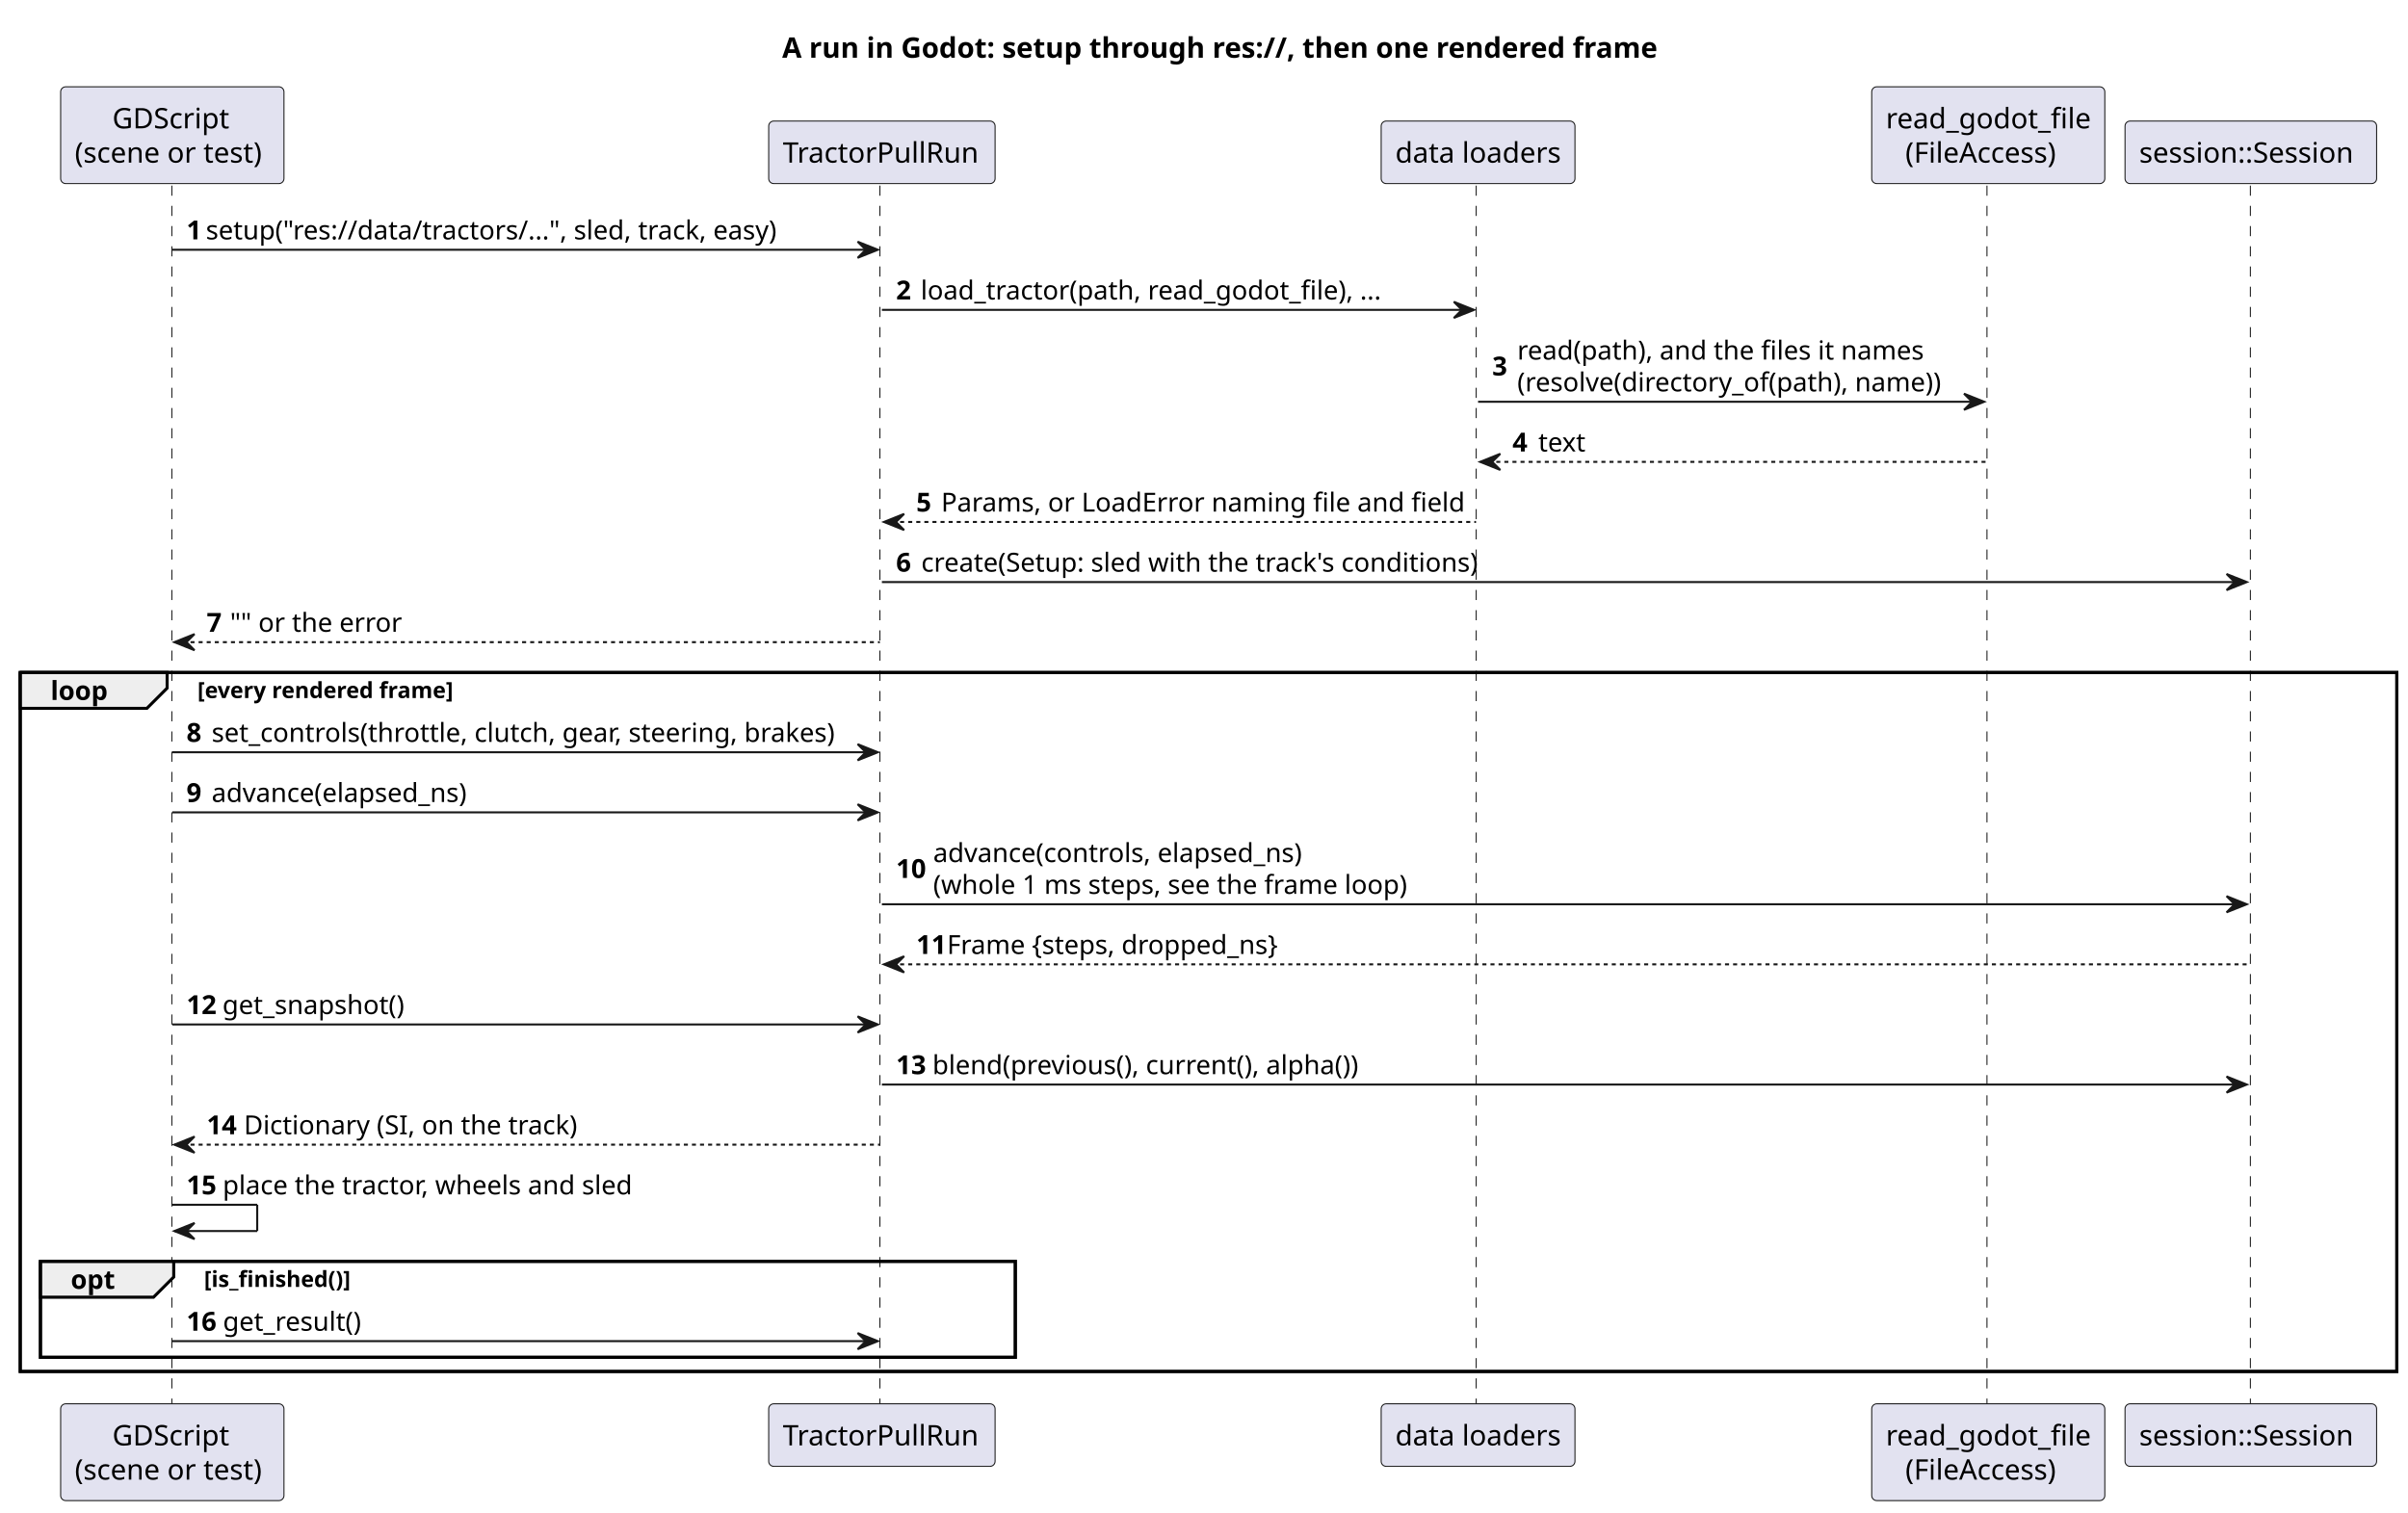
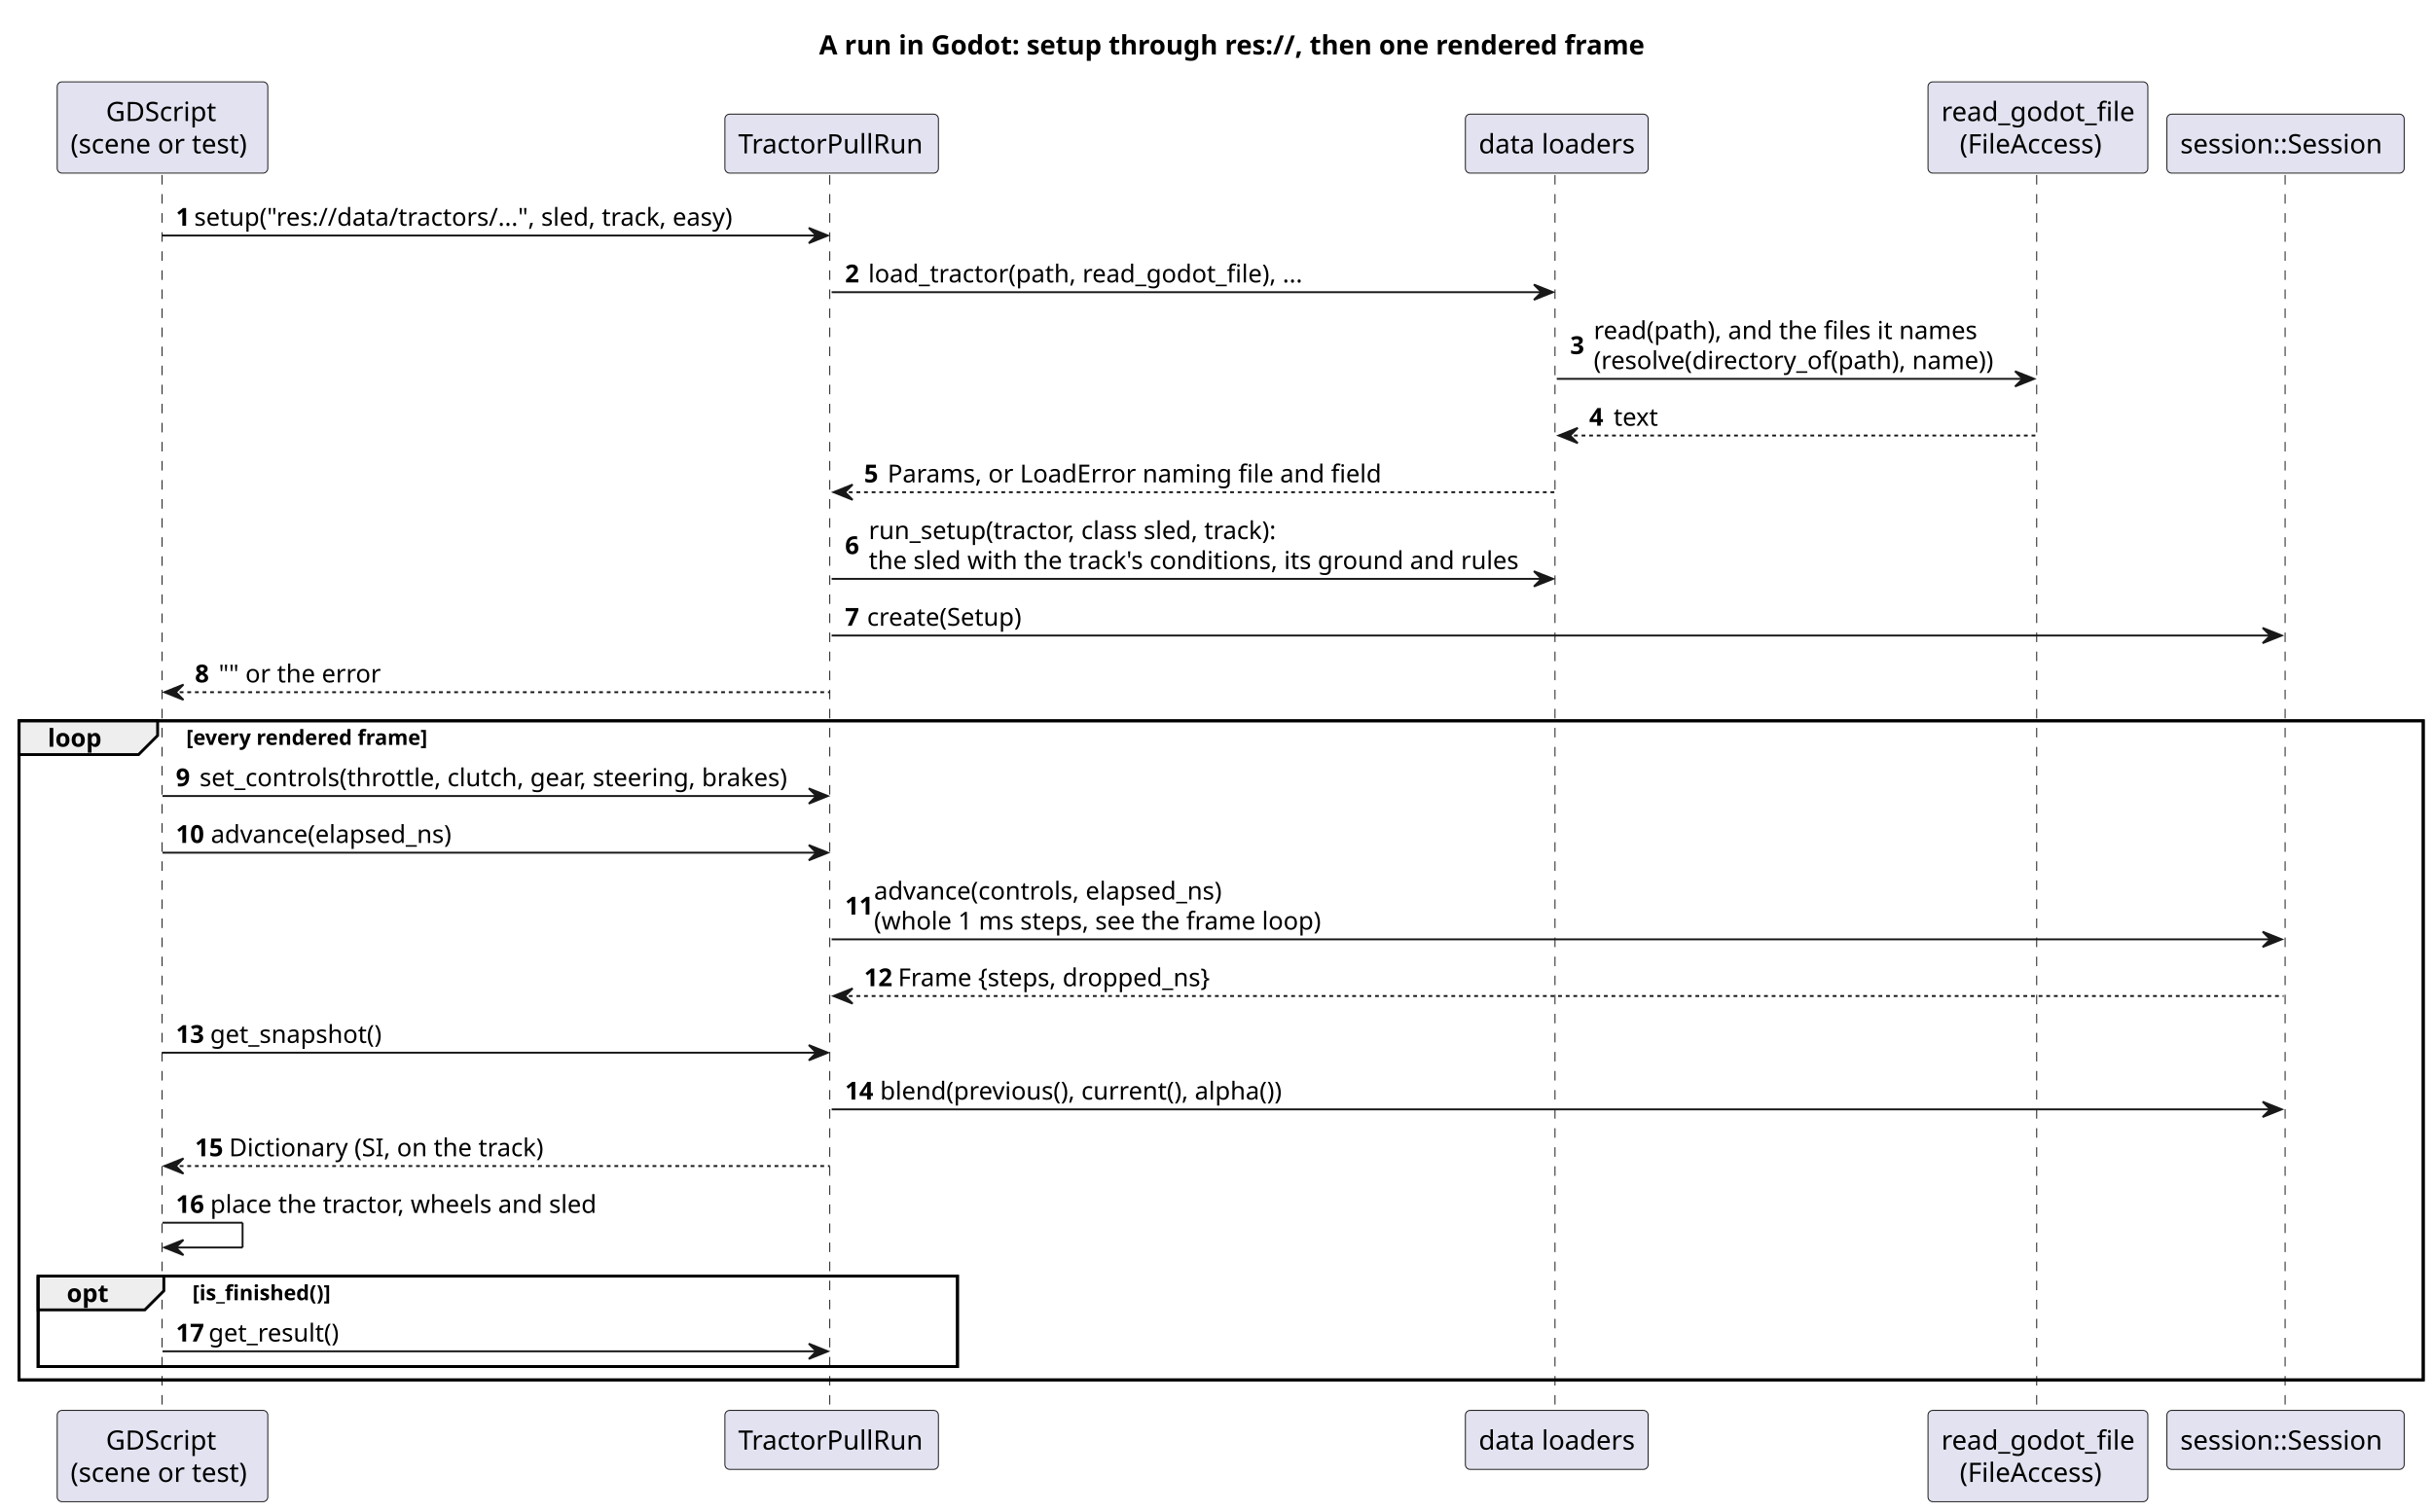
- <svg xmlns="http://www.w3.org/2000/svg" contentStyleType="text/css" height="748px" preserveAspectRatio="none" style="width:1191px;height:748px;background:#FFFFFF;" version="1.1" viewBox="0 0 1191 748" width="1191px" zoomAndPan="magnify">
+ <svg xmlns="http://www.w3.org/2000/svg" contentStyleType="text/css" height="793px" preserveAspectRatio="none" style="width:1276px;height:793px;background:#FFFFFF;" version="1.1" viewBox="0 0 1276 793" width="1276px" zoomAndPan="magnify">
  <defs />
  <g>
-     <text fill="#000000" font-family="sans-serif" font-size="14" font-weight="bold" lengthAdjust="spacing" textLength="420.759" x="386.86" y="28.562">A run in Godot: setup through res://, then one rendered frame</text>
-     <rect fill="none" height="345.754" style="stroke:#000000;stroke-width:1.5;" width="1175.478" x="10" y="332.654" />
-     <rect fill="none" height="47.459" style="stroke:#000000;stroke-width:1.5;" width="482.173" x="20" y="623.949" />
-     <line style="stroke:#181818;stroke-width:0.5;stroke-dasharray:5.0,5.0;" x1="85" x2="85" y1="91.818" y2="695.408" />
-     <line style="stroke:#181818;stroke-width:0.5;stroke-dasharray:5.0,5.0;" x1="435.2" x2="435.2" y1="91.818" y2="695.408" />
-     <line style="stroke:#181818;stroke-width:0.5;stroke-dasharray:5.0,5.0;" x1="730.128" x2="730.128" y1="91.818" y2="695.408" />
-     <line style="stroke:#181818;stroke-width:0.5;stroke-dasharray:5.0,5.0;" x1="982.756" x2="982.756" y1="91.818" y2="695.408" />
-     <line style="stroke:#181818;stroke-width:0.5;stroke-dasharray:5.0,5.0;" x1="1113.044" x2="1113.044" y1="91.818" y2="695.408" />
+     <text fill="#000000" font-family="sans-serif" font-size="14" font-weight="bold" lengthAdjust="spacing" textLength="420.759" x="429.56" y="28.562">A run in Godot: setup through res://, then one rendered frame</text>
+     <rect fill="none" height="345.754" style="stroke:#000000;stroke-width:1.5;" width="1260.88" x="10" y="378.113" />
+     <rect fill="none" height="47.459" style="stroke:#000000;stroke-width:1.5;" width="482.154" x="20" y="669.408" />
+     <line style="stroke:#181818;stroke-width:0.5;stroke-dasharray:5.0,5.0;" x1="85" x2="85" y1="91.818" y2="740.867" />
+     <line style="stroke:#181818;stroke-width:0.5;stroke-dasharray:5.0,5.0;" x1="435.181" x2="435.181" y1="91.818" y2="740.867" />
+     <line style="stroke:#181818;stroke-width:0.5;stroke-dasharray:5.0,5.0;" x1="815.529" x2="815.529" y1="91.818" y2="740.867" />
+     <line style="stroke:#181818;stroke-width:0.5;stroke-dasharray:5.0,5.0;" x1="1068.157" x2="1068.157" y1="91.818" y2="740.867" />
+     <line style="stroke:#181818;stroke-width:0.5;stroke-dasharray:5.0,5.0;" x1="1198.445" x2="1198.445" y1="91.818" y2="740.867" />
    <rect fill="#E2E2F0" height="47.879" rx="2.5" ry="2.5" style="stroke:#181818;stroke-width:0.5;" width="110.448" x="30" y="42.94" />
    <text fill="#000000" font-family="sans-serif" font-size="14" lengthAdjust="spacing" textLength="59.343" x="55.553" y="63.502">GDScript</text>
    <text fill="#000000" font-family="sans-serif" font-size="14" lengthAdjust="spacing" textLength="96.448" x="37" y="80.441">(scene or test)</text>
-     <rect fill="#E2E2F0" height="47.879" rx="2.5" ry="2.5" style="stroke:#181818;stroke-width:0.5;" width="110.448" x="30" y="694.408" />
-     <text fill="#000000" font-family="sans-serif" font-size="14" lengthAdjust="spacing" textLength="59.343" x="55.553" y="714.971">GDScript</text>
-     <text fill="#000000" font-family="sans-serif" font-size="14" lengthAdjust="spacing" textLength="96.448" x="37" y="731.91">(scene or test)</text>
-     <rect fill="#E2E2F0" height="30.939" rx="2.5" ry="2.5" style="stroke:#181818;stroke-width:0.5;" width="111.973" x="380.2" y="59.879" />
-     <text fill="#000000" font-family="sans-serif" font-size="14" lengthAdjust="spacing" textLength="97.973" x="387.2" y="80.441">TractorPullRun</text>
-     <rect fill="#E2E2F0" height="30.939" rx="2.5" ry="2.5" style="stroke:#181818;stroke-width:0.5;" width="111.973" x="380.2" y="694.408" />
-     <text fill="#000000" font-family="sans-serif" font-size="14" lengthAdjust="spacing" textLength="97.973" x="387.2" y="714.971">TractorPullRun</text>
-     <rect fill="#E2E2F0" height="30.939" rx="2.5" ry="2.5" style="stroke:#181818;stroke-width:0.5;" width="95.853" x="683.128" y="59.879" />
-     <text fill="#000000" font-family="sans-serif" font-size="14" lengthAdjust="spacing" textLength="81.853" x="690.128" y="80.441">data loaders</text>
-     <rect fill="#E2E2F0" height="30.939" rx="2.5" ry="2.5" style="stroke:#181818;stroke-width:0.5;" width="95.853" x="683.128" y="694.408" />
-     <text fill="#000000" font-family="sans-serif" font-size="14" lengthAdjust="spacing" textLength="81.853" x="690.128" y="714.971">data loaders</text>
-     <rect fill="#E2E2F0" height="47.879" rx="2.5" ry="2.5" style="stroke:#181818;stroke-width:0.5;" width="115.288" x="925.756" y="42.94" />
-     <text fill="#000000" font-family="sans-serif" font-size="14" lengthAdjust="spacing" textLength="101.288" x="932.756" y="63.502">read_godot_file</text>
-     <text fill="#000000" font-family="sans-serif" font-size="14" lengthAdjust="spacing" textLength="82.018" x="942.391" y="80.441">(FileAccess)</text>
-     <rect fill="#E2E2F0" height="47.879" rx="2.5" ry="2.5" style="stroke:#181818;stroke-width:0.5;" width="115.288" x="925.756" y="694.408" />
-     <text fill="#000000" font-family="sans-serif" font-size="14" lengthAdjust="spacing" textLength="101.288" x="932.756" y="714.971">read_godot_file</text>
-     <text fill="#000000" font-family="sans-serif" font-size="14" lengthAdjust="spacing" textLength="82.018" x="942.391" y="731.91">(FileAccess)</text>
-     <rect fill="#E2E2F0" height="30.939" rx="2.5" ry="2.5" style="stroke:#181818;stroke-width:0.5;" width="124.435" x="1051.044" y="59.879" />
-     <text fill="#000000" font-family="sans-serif" font-size="14" lengthAdjust="spacing" textLength="110.435" x="1058.044" y="80.441">session::Session</text>
-     <rect fill="#E2E2F0" height="30.939" rx="2.5" ry="2.5" style="stroke:#181818;stroke-width:0.5;" width="124.435" x="1051.044" y="694.408" />
-     <text fill="#000000" font-family="sans-serif" font-size="14" lengthAdjust="spacing" textLength="110.435" x="1058.044" y="714.971">session::Session</text>
-     <polygon fill="#181818" points="424.187,119.548,434.187,123.548,424.187,127.548,428.187,123.548" style="stroke:#181818;stroke-width:1.0;" />
-     <line style="stroke:#181818;stroke-width:1.0;" x1="85.224" x2="430.187" y1="123.548" y2="123.548" />
+     <rect fill="#E2E2F0" height="47.879" rx="2.5" ry="2.5" style="stroke:#181818;stroke-width:0.5;" width="110.448" x="30" y="739.867" />
+     <text fill="#000000" font-family="sans-serif" font-size="14" lengthAdjust="spacing" textLength="59.343" x="55.553" y="760.43">GDScript</text>
+     <text fill="#000000" font-family="sans-serif" font-size="14" lengthAdjust="spacing" textLength="96.448" x="37" y="777.369">(scene or test)</text>
+     <rect fill="#E2E2F0" height="30.939" rx="2.5" ry="2.5" style="stroke:#181818;stroke-width:0.5;" width="111.973" x="380.181" y="59.879" />
+     <text fill="#000000" font-family="sans-serif" font-size="14" lengthAdjust="spacing" textLength="97.973" x="387.181" y="80.441">TractorPullRun</text>
+     <rect fill="#E2E2F0" height="30.939" rx="2.5" ry="2.5" style="stroke:#181818;stroke-width:0.5;" width="111.973" x="380.181" y="739.867" />
+     <text fill="#000000" font-family="sans-serif" font-size="14" lengthAdjust="spacing" textLength="97.973" x="387.181" y="760.43">TractorPullRun</text>
+     <rect fill="#E2E2F0" height="30.939" rx="2.5" ry="2.5" style="stroke:#181818;stroke-width:0.5;" width="95.853" x="768.529" y="59.879" />
+     <text fill="#000000" font-family="sans-serif" font-size="14" lengthAdjust="spacing" textLength="81.853" x="775.529" y="80.441">data loaders</text>
+     <rect fill="#E2E2F0" height="30.939" rx="2.5" ry="2.5" style="stroke:#181818;stroke-width:0.5;" width="95.853" x="768.529" y="739.867" />
+     <text fill="#000000" font-family="sans-serif" font-size="14" lengthAdjust="spacing" textLength="81.853" x="775.529" y="760.43">data loaders</text>
+     <rect fill="#E2E2F0" height="47.879" rx="2.5" ry="2.5" style="stroke:#181818;stroke-width:0.5;" width="115.288" x="1011.157" y="42.94" />
+     <text fill="#000000" font-family="sans-serif" font-size="14" lengthAdjust="spacing" textLength="101.288" x="1018.157" y="63.502">read_godot_file</text>
+     <text fill="#000000" font-family="sans-serif" font-size="14" lengthAdjust="spacing" textLength="82.018" x="1027.793" y="80.441">(FileAccess)</text>
+     <rect fill="#E2E2F0" height="47.879" rx="2.5" ry="2.5" style="stroke:#181818;stroke-width:0.5;" width="115.288" x="1011.157" y="739.867" />
+     <text fill="#000000" font-family="sans-serif" font-size="14" lengthAdjust="spacing" textLength="101.288" x="1018.157" y="760.43">read_godot_file</text>
+     <text fill="#000000" font-family="sans-serif" font-size="14" lengthAdjust="spacing" textLength="82.018" x="1027.793" y="777.369">(FileAccess)</text>
+     <rect fill="#E2E2F0" height="30.939" rx="2.5" ry="2.5" style="stroke:#181818;stroke-width:0.5;" width="124.435" x="1136.445" y="59.879" />
+     <text fill="#000000" font-family="sans-serif" font-size="14" lengthAdjust="spacing" textLength="110.435" x="1143.445" y="80.441">session::Session</text>
+     <rect fill="#E2E2F0" height="30.939" rx="2.5" ry="2.5" style="stroke:#181818;stroke-width:0.5;" width="124.435" x="1136.445" y="739.867" />
+     <text fill="#000000" font-family="sans-serif" font-size="14" lengthAdjust="spacing" textLength="110.435" x="1143.445" y="760.43">session::Session</text>
+     <polygon fill="#181818" points="424.168,119.548,434.168,123.548,424.168,127.548,428.168,123.548" style="stroke:#181818;stroke-width:1.0;" />
+     <line style="stroke:#181818;stroke-width:1.0;" x1="85.224" x2="430.168" y1="123.548" y2="123.548" />
    <text fill="#000000" font-family="sans-serif" font-size="13" font-weight="bold" lengthAdjust="spacing" textLength="5.605" x="92.224" y="118.412">1</text>
    <text fill="#000000" font-family="sans-serif" font-size="13" lengthAdjust="spacing" textLength="291.288" x="101.829" y="118.412">setup("res://data/tractors/...", sled, track, easy)</text>
-     <polygon fill="#181818" points="719.055,149.277,729.055,153.277,719.055,157.277,723.055,153.277" style="stroke:#181818;stroke-width:1.0;" />
-     <line style="stroke:#181818;stroke-width:1.0;" x1="436.187" x2="725.055" y1="153.277" y2="153.277" />
-     <text fill="#000000" font-family="sans-serif" font-size="13" font-weight="bold" lengthAdjust="spacing" textLength="8.188" x="443.187" y="148.142">2</text>
-     <text fill="#000000" font-family="sans-serif" font-size="13" lengthAdjust="spacing" textLength="229.722" x="455.375" y="148.142">load_tractor(path, read_godot_file), ...</text>
-     <polygon fill="#181818" points="971.4,194.736,981.4,198.736,971.4,202.736,975.4,198.736" style="stroke:#181818;stroke-width:1.0;" />
-     <line style="stroke:#181818;stroke-width:1.0;" x1="731.055" x2="977.4" y1="198.736" y2="198.736" />
-     <text fill="#000000" font-family="sans-serif" font-size="13" font-weight="bold" lengthAdjust="spacing" textLength="8.392" x="738.055" y="185.736">3</text>
-     <text fill="#000000" font-family="sans-serif" font-size="13" lengthAdjust="spacing" textLength="202.662" x="750.446" y="177.871">read(path), and the files it names</text>
-     <text fill="#000000" font-family="sans-serif" font-size="13" lengthAdjust="spacing" textLength="215.954" x="750.446" y="193.601">(resolve(directory_of(path), name))</text>
-     <polygon fill="#181818" points="742.055,224.466,732.055,228.466,742.055,232.466,738.055,228.466" style="stroke:#181818;stroke-width:1.0;" />
-     <line style="stroke:#181818;stroke-width:1.0;stroke-dasharray:2.0,2.0;" x1="736.055" x2="982.4" y1="228.466" y2="228.466" />
-     <text fill="#000000" font-family="sans-serif" font-size="13" font-weight="bold" lengthAdjust="spacing" textLength="8.791" x="748.055" y="223.33">4</text>
-     <text fill="#000000" font-family="sans-serif" font-size="13" lengthAdjust="spacing" textLength="23.182" x="760.846" y="223.33">text</text>
-     <polygon fill="#181818" points="447.187,254.195,437.187,258.195,447.187,262.195,443.187,258.195" style="stroke:#181818;stroke-width:1.0;" />
-     <line style="stroke:#181818;stroke-width:1.0;stroke-dasharray:2.0,2.0;" x1="441.187" x2="730.055" y1="258.195" y2="258.195" />
-     <text fill="#000000" font-family="sans-serif" font-size="13" font-weight="bold" lengthAdjust="spacing" textLength="8.309" x="453.187" y="253.06">5</text>
-     <text fill="#000000" font-family="sans-serif" font-size="13" lengthAdjust="spacing" textLength="258.559" x="465.496" y="253.06">Params, or LoadError naming file and field</text>
-     <polygon fill="#181818" points="1101.261,283.925,1111.261,287.925,1101.261,291.925,1105.261,287.925" style="stroke:#181818;stroke-width:1.0;" />
-     <line style="stroke:#181818;stroke-width:1.0;" x1="436.187" x2="1107.261" y1="287.925" y2="287.925" />
-     <text fill="#000000" font-family="sans-serif" font-size="13" font-weight="bold" lengthAdjust="spacing" textLength="8.442" x="443.187" y="282.789">6</text>
-     <text fill="#000000" font-family="sans-serif" font-size="13" lengthAdjust="spacing" textLength="282.674" x="455.629" y="282.789">create(Setup: sled with the track's conditions)</text>
-     <polygon fill="#181818" points="96.224,313.654,86.224,317.654,96.224,321.654,92.224,317.654" style="stroke:#181818;stroke-width:1.0;" />
-     <line style="stroke:#181818;stroke-width:1.0;stroke-dasharray:2.0,2.0;" x1="90.224" x2="435.187" y1="317.654" y2="317.654" />
-     <text fill="#000000" font-family="sans-serif" font-size="13" font-weight="bold" lengthAdjust="spacing" textLength="7.56" x="102.224" y="312.519">7</text>
-     <text fill="#000000" font-family="sans-serif" font-size="13" lengthAdjust="spacing" textLength="85.344" x="113.784" y="312.519">"" or the error</text>
-     <path d="M10,332.654 L82.663,332.654 L82.663,340.384 L72.663,350.384 L10,350.384 L10,332.654 " fill="#EEEEEE" style="stroke:#000000;stroke-width:1.5;" />
-     <rect fill="none" height="345.754" style="stroke:#000000;stroke-width:1.5;" width="1175.478" x="10" y="332.654" />
-     <text fill="#000000" font-family="sans-serif" font-size="13" font-weight="bold" lengthAdjust="spacing" textLength="27.663" x="25" y="346.248">loop</text>
-     <text fill="#000000" font-family="sans-serif" font-size="11" font-weight="bold" lengthAdjust="spacing" textLength="125.474" x="97.663" y="345.31">[every rendered frame]</text>
-     <polygon fill="#181818" points="424.187,368.113,434.187,372.113,424.187,376.113,428.187,372.113" style="stroke:#181818;stroke-width:1.0;" />
-     <line style="stroke:#181818;stroke-width:1.0;" x1="85.224" x2="430.187" y1="372.113" y2="372.113" />
-     <text fill="#000000" font-family="sans-serif" font-size="13" font-weight="bold" lengthAdjust="spacing" textLength="8.461" x="92.224" y="366.978">8</text>
-     <text fill="#000000" font-family="sans-serif" font-size="13" lengthAdjust="spacing" textLength="314.501" x="104.686" y="366.978">set_controls(throttle, clutch, gear, steering, brakes)</text>
-     <polygon fill="#181818" points="424.187,397.843,434.187,401.843,424.187,405.843,428.187,401.843" style="stroke:#181818;stroke-width:1.0;" />
-     <line style="stroke:#181818;stroke-width:1.0;" x1="85.224" x2="430.187" y1="401.843" y2="401.843" />
-     <text fill="#000000" font-family="sans-serif" font-size="13" font-weight="bold" lengthAdjust="spacing" textLength="8.442" x="92.224" y="396.707">9</text>
-     <text fill="#000000" font-family="sans-serif" font-size="13" lengthAdjust="spacing" textLength="130.895" x="104.666" y="396.707">advance(elapsed_ns)</text>
-     <polygon fill="#181818" points="1101.261,443.302,1111.261,447.302,1101.261,451.302,1105.261,447.302" style="stroke:#181818;stroke-width:1.0;" />
-     <line style="stroke:#181818;stroke-width:1.0;" x1="436.187" x2="1107.261" y1="447.302" y2="447.302" />
-     <text fill="#000000" font-family="sans-serif" font-size="13" font-weight="bold" lengthAdjust="spacing" textLength="14.371" x="443.187" y="434.301">10</text>
-     <text fill="#000000" font-family="sans-serif" font-size="13" lengthAdjust="spacing" textLength="188.151" x="461.558" y="426.437">advance(controls, elapsed_ns)</text>
-     <text fill="#000000" font-family="sans-serif" font-size="13" lengthAdjust="spacing" textLength="236.933" x="461.558" y="442.166">(whole 1 ms steps, see the frame loop)</text>
-     <polygon fill="#181818" points="447.187,473.031,437.187,477.031,447.187,481.031,443.187,477.031" style="stroke:#181818;stroke-width:1.0;" />
-     <line style="stroke:#181818;stroke-width:1.0;stroke-dasharray:2.0,2.0;" x1="441.187" x2="1112.261" y1="477.031" y2="477.031" />
-     <text fill="#000000" font-family="sans-serif" font-size="13" font-weight="bold" lengthAdjust="spacing" textLength="11.21" x="453.187" y="471.896">11</text>
-     <text fill="#000000" font-family="sans-serif" font-size="13" lengthAdjust="spacing" textLength="167.07" x="468.397" y="471.896">Frame {steps, dropped_ns}</text>
-     <polygon fill="#181818" points="424.187,502.761,434.187,506.761,424.187,510.761,428.187,506.761" style="stroke:#181818;stroke-width:1.0;" />
-     <line style="stroke:#181818;stroke-width:1.0;" x1="85.224" x2="430.187" y1="506.761" y2="506.761" />
-     <text fill="#000000" font-family="sans-serif" font-size="13" font-weight="bold" lengthAdjust="spacing" textLength="13.793" x="92.224" y="501.625">12</text>
-     <text fill="#000000" font-family="sans-serif" font-size="13" lengthAdjust="spacing" textLength="91.616" x="110.018" y="501.625">get_snapshot()</text>
-     <polygon fill="#181818" points="1101.261,532.49,1111.261,536.49,1101.261,540.49,1105.261,536.49" style="stroke:#181818;stroke-width:1.0;" />
-     <line style="stroke:#181818;stroke-width:1.0;" x1="436.187" x2="1107.261" y1="536.49" y2="536.49" />
-     <text fill="#000000" font-family="sans-serif" font-size="13" font-weight="bold" lengthAdjust="spacing" textLength="13.997" x="443.187" y="531.355">13</text>
-     <text fill="#000000" font-family="sans-serif" font-size="13" lengthAdjust="spacing" textLength="218.106" x="461.183" y="531.355">blend(previous(), current(), alpha())</text>
-     <polygon fill="#181818" points="96.224,562.22,86.224,566.22,96.224,570.22,92.224,566.22" style="stroke:#181818;stroke-width:1.0;" />
-     <line style="stroke:#181818;stroke-width:1.0;stroke-dasharray:2.0,2.0;" x1="90.224" x2="435.187" y1="566.22" y2="566.22" />
-     <text fill="#000000" font-family="sans-serif" font-size="13" font-weight="bold" lengthAdjust="spacing" textLength="14.396" x="102.224" y="561.084">14</text>
-     <text fill="#000000" font-family="sans-serif" font-size="13" lengthAdjust="spacing" textLength="168.023" x="120.621" y="561.084">Dictionary (SI, on the track)</text>
-     <line style="stroke:#181818;stroke-width:1.0;" x1="85.224" x2="127.224" y1="595.949" y2="595.949" />
-     <line style="stroke:#181818;stroke-width:1.0;" x1="127.224" x2="127.224" y1="595.949" y2="608.949" />
-     <line style="stroke:#181818;stroke-width:1.0;" x1="86.224" x2="127.224" y1="608.949" y2="608.949" />
-     <polygon fill="#181818" points="96.224,604.949,86.224,608.949,96.224,612.949,92.224,608.949" style="stroke:#181818;stroke-width:1.0;" />
-     <text fill="#000000" font-family="sans-serif" font-size="13" font-weight="bold" lengthAdjust="spacing" textLength="13.914" x="92.224" y="590.813">15</text>
-     <text fill="#000000" font-family="sans-serif" font-size="13" lengthAdjust="spacing" textLength="207.759" x="110.138" y="590.813">place the tractor, wheels and sled</text>
-     <path d="M20,623.949 L85.928,623.949 L85.928,631.679 L75.928,641.679 L20,641.679 L20,623.949 " fill="#EEEEEE" style="stroke:#000000;stroke-width:1.5;" />
-     <rect fill="none" height="47.459" style="stroke:#000000;stroke-width:1.5;" width="482.173" x="20" y="623.949" />
-     <text fill="#000000" font-family="sans-serif" font-size="13" font-weight="bold" lengthAdjust="spacing" textLength="20.928" x="35" y="637.543">opt</text>
-     <text fill="#000000" font-family="sans-serif" font-size="11" font-weight="bold" lengthAdjust="spacing" textLength="74.647" x="100.928" y="636.606">[is_finished()]</text>
-     <polygon fill="#181818" points="424.187,659.408,434.187,663.408,424.187,667.408,428.187,663.408" style="stroke:#181818;stroke-width:1.0;" />
-     <line style="stroke:#181818;stroke-width:1.0;" x1="85.224" x2="430.187" y1="663.408" y2="663.408" />
-     <text fill="#000000" font-family="sans-serif" font-size="13" font-weight="bold" lengthAdjust="spacing" textLength="14.047" x="92.224" y="658.273">16</text>
-     <text fill="#000000" font-family="sans-serif" font-size="13" lengthAdjust="spacing" textLength="69.64" x="110.272" y="658.273">get_result()</text>
+     <polygon fill="#181818" points="804.456,149.277,814.456,153.277,804.456,157.277,808.456,153.277" style="stroke:#181818;stroke-width:1.0;" />
+     <line style="stroke:#181818;stroke-width:1.0;" x1="436.168" x2="810.456" y1="153.277" y2="153.277" />
+     <text fill="#000000" font-family="sans-serif" font-size="13" font-weight="bold" lengthAdjust="spacing" textLength="8.188" x="443.168" y="148.142">2</text>
+     <text fill="#000000" font-family="sans-serif" font-size="13" lengthAdjust="spacing" textLength="229.722" x="455.356" y="148.142">load_tractor(path, read_godot_file), ...</text>
+     <polygon fill="#181818" points="1056.801,194.736,1066.801,198.736,1056.801,202.736,1060.801,198.736" style="stroke:#181818;stroke-width:1.0;" />
+     <line style="stroke:#181818;stroke-width:1.0;" x1="816.456" x2="1062.801" y1="198.736" y2="198.736" />
+     <text fill="#000000" font-family="sans-serif" font-size="13" font-weight="bold" lengthAdjust="spacing" textLength="8.392" x="823.456" y="185.736">3</text>
+     <text fill="#000000" font-family="sans-serif" font-size="13" lengthAdjust="spacing" textLength="202.662" x="835.848" y="177.871">read(path), and the files it names</text>
+     <text fill="#000000" font-family="sans-serif" font-size="13" lengthAdjust="spacing" textLength="215.954" x="835.848" y="193.601">(resolve(directory_of(path), name))</text>
+     <polygon fill="#181818" points="827.456,224.466,817.456,228.466,827.456,232.466,823.456,228.466" style="stroke:#181818;stroke-width:1.0;" />
+     <line style="stroke:#181818;stroke-width:1.0;stroke-dasharray:2.0,2.0;" x1="821.456" x2="1067.801" y1="228.466" y2="228.466" />
+     <text fill="#000000" font-family="sans-serif" font-size="13" font-weight="bold" lengthAdjust="spacing" textLength="8.791" x="833.456" y="223.33">4</text>
+     <text fill="#000000" font-family="sans-serif" font-size="13" lengthAdjust="spacing" textLength="23.182" x="846.248" y="223.33">text</text>
+     <polygon fill="#181818" points="447.168,254.195,437.168,258.195,447.168,262.195,443.168,258.195" style="stroke:#181818;stroke-width:1.0;" />
+     <line style="stroke:#181818;stroke-width:1.0;stroke-dasharray:2.0,2.0;" x1="441.168" x2="815.456" y1="258.195" y2="258.195" />
+     <text fill="#000000" font-family="sans-serif" font-size="13" font-weight="bold" lengthAdjust="spacing" textLength="8.309" x="453.168" y="253.06">5</text>
+     <text fill="#000000" font-family="sans-serif" font-size="13" lengthAdjust="spacing" textLength="258.559" x="465.477" y="253.06">Params, or LoadError naming file and field</text>
+     <polygon fill="#181818" points="804.456,299.654,814.456,303.654,804.456,307.654,808.456,303.654" style="stroke:#181818;stroke-width:1.0;" />
+     <line style="stroke:#181818;stroke-width:1.0;" x1="436.168" x2="810.456" y1="303.654" y2="303.654" />
+     <text fill="#000000" font-family="sans-serif" font-size="13" font-weight="bold" lengthAdjust="spacing" textLength="8.442" x="443.168" y="290.654">6</text>
+     <text fill="#000000" font-family="sans-serif" font-size="13" lengthAdjust="spacing" textLength="221.19" x="455.61" y="282.789">run_setup(tractor, class sled, track):</text>
+     <text fill="#000000" font-family="sans-serif" font-size="13" lengthAdjust="spacing" textLength="343.846" x="455.61" y="298.519">the sled with the track's conditions, its ground and rules</text>
+     <polygon fill="#181818" points="1186.663,329.384,1196.663,333.384,1186.663,337.384,1190.663,333.384" style="stroke:#181818;stroke-width:1.0;" />
+     <line style="stroke:#181818;stroke-width:1.0;" x1="436.168" x2="1192.663" y1="333.384" y2="333.384" />
+     <text fill="#000000" font-family="sans-serif" font-size="13" font-weight="bold" lengthAdjust="spacing" textLength="7.56" x="443.168" y="328.248">7</text>
+     <text fill="#000000" font-family="sans-serif" font-size="13" lengthAdjust="spacing" textLength="84.335" x="454.728" y="328.248">create(Setup)</text>
+     <polygon fill="#181818" points="96.224,359.113,86.224,363.113,96.224,367.113,92.224,363.113" style="stroke:#181818;stroke-width:1.0;" />
+     <line style="stroke:#181818;stroke-width:1.0;stroke-dasharray:2.0,2.0;" x1="90.224" x2="435.168" y1="363.113" y2="363.113" />
+     <text fill="#000000" font-family="sans-serif" font-size="13" font-weight="bold" lengthAdjust="spacing" textLength="8.461" x="102.224" y="357.978">8</text>
+     <text fill="#000000" font-family="sans-serif" font-size="13" lengthAdjust="spacing" textLength="85.344" x="114.686" y="357.978">"" or the error</text>
+     <path d="M10,378.113 L82.663,378.113 L82.663,385.843 L72.663,395.843 L10,395.843 L10,378.113 " fill="#EEEEEE" style="stroke:#000000;stroke-width:1.5;" />
+     <rect fill="none" height="345.754" style="stroke:#000000;stroke-width:1.5;" width="1260.88" x="10" y="378.113" />
+     <text fill="#000000" font-family="sans-serif" font-size="13" font-weight="bold" lengthAdjust="spacing" textLength="27.663" x="25" y="391.707">loop</text>
+     <text fill="#000000" font-family="sans-serif" font-size="11" font-weight="bold" lengthAdjust="spacing" textLength="125.474" x="97.663" y="390.769">[every rendered frame]</text>
+     <polygon fill="#181818" points="424.168,413.572,434.168,417.572,424.168,421.572,428.168,417.572" style="stroke:#181818;stroke-width:1.0;" />
+     <line style="stroke:#181818;stroke-width:1.0;" x1="85.224" x2="430.168" y1="417.572" y2="417.572" />
+     <text fill="#000000" font-family="sans-serif" font-size="13" font-weight="bold" lengthAdjust="spacing" textLength="8.442" x="92.224" y="412.437">9</text>
+     <text fill="#000000" font-family="sans-serif" font-size="13" lengthAdjust="spacing" textLength="314.501" x="104.666" y="412.437">set_controls(throttle, clutch, gear, steering, brakes)</text>
+     <polygon fill="#181818" points="424.168,443.302,434.168,447.302,424.168,451.302,428.168,447.302" style="stroke:#181818;stroke-width:1.0;" />
+     <line style="stroke:#181818;stroke-width:1.0;" x1="85.224" x2="430.168" y1="447.302" y2="447.302" />
+     <text fill="#000000" font-family="sans-serif" font-size="13" font-weight="bold" lengthAdjust="spacing" textLength="14.371" x="92.224" y="442.166">10</text>
+     <text fill="#000000" font-family="sans-serif" font-size="13" lengthAdjust="spacing" textLength="130.895" x="110.595" y="442.166">advance(elapsed_ns)</text>
+     <polygon fill="#181818" points="1186.663,488.761,1196.663,492.761,1186.663,496.761,1190.663,492.761" style="stroke:#181818;stroke-width:1.0;" />
+     <line style="stroke:#181818;stroke-width:1.0;" x1="436.168" x2="1192.663" y1="492.761" y2="492.761" />
+     <text fill="#000000" font-family="sans-serif" font-size="13" font-weight="bold" lengthAdjust="spacing" textLength="11.21" x="443.168" y="479.76">11</text>
+     <text fill="#000000" font-family="sans-serif" font-size="13" lengthAdjust="spacing" textLength="188.151" x="458.377" y="471.896">advance(controls, elapsed_ns)</text>
+     <text fill="#000000" font-family="sans-serif" font-size="13" lengthAdjust="spacing" textLength="236.933" x="458.377" y="487.625">(whole 1 ms steps, see the frame loop)</text>
+     <polygon fill="#181818" points="447.168,518.49,437.168,522.49,447.168,526.49,443.168,522.49" style="stroke:#181818;stroke-width:1.0;" />
+     <line style="stroke:#181818;stroke-width:1.0;stroke-dasharray:2.0,2.0;" x1="441.168" x2="1197.663" y1="522.49" y2="522.49" />
+     <text fill="#000000" font-family="sans-serif" font-size="13" font-weight="bold" lengthAdjust="spacing" textLength="13.793" x="453.168" y="517.355">12</text>
+     <text fill="#000000" font-family="sans-serif" font-size="13" lengthAdjust="spacing" textLength="167.07" x="470.961" y="517.355">Frame {steps, dropped_ns}</text>
+     <polygon fill="#181818" points="424.168,548.22,434.168,552.22,424.168,556.22,428.168,552.22" style="stroke:#181818;stroke-width:1.0;" />
+     <line style="stroke:#181818;stroke-width:1.0;" x1="85.224" x2="430.168" y1="552.22" y2="552.22" />
+     <text fill="#000000" font-family="sans-serif" font-size="13" font-weight="bold" lengthAdjust="spacing" textLength="13.997" x="92.224" y="547.084">13</text>
+     <text fill="#000000" font-family="sans-serif" font-size="13" lengthAdjust="spacing" textLength="91.616" x="110.221" y="547.084">get_snapshot()</text>
+     <polygon fill="#181818" points="1186.663,577.949,1196.663,581.949,1186.663,585.949,1190.663,581.949" style="stroke:#181818;stroke-width:1.0;" />
+     <line style="stroke:#181818;stroke-width:1.0;" x1="436.168" x2="1192.663" y1="581.949" y2="581.949" />
+     <text fill="#000000" font-family="sans-serif" font-size="13" font-weight="bold" lengthAdjust="spacing" textLength="14.396" x="443.168" y="576.813">14</text>
+     <text fill="#000000" font-family="sans-serif" font-size="13" lengthAdjust="spacing" textLength="218.106" x="461.564" y="576.813">blend(previous(), current(), alpha())</text>
+     <polygon fill="#181818" points="96.224,607.679,86.224,611.679,96.224,615.679,92.224,611.679" style="stroke:#181818;stroke-width:1.0;" />
+     <line style="stroke:#181818;stroke-width:1.0;stroke-dasharray:2.0,2.0;" x1="90.224" x2="435.168" y1="611.679" y2="611.679" />
+     <text fill="#000000" font-family="sans-serif" font-size="13" font-weight="bold" lengthAdjust="spacing" textLength="13.914" x="102.224" y="606.543">15</text>
+     <text fill="#000000" font-family="sans-serif" font-size="13" lengthAdjust="spacing" textLength="168.023" x="120.138" y="606.543">Dictionary (SI, on the track)</text>
+     <line style="stroke:#181818;stroke-width:1.0;" x1="85.224" x2="127.224" y1="641.408" y2="641.408" />
+     <line style="stroke:#181818;stroke-width:1.0;" x1="127.224" x2="127.224" y1="641.408" y2="654.408" />
+     <line style="stroke:#181818;stroke-width:1.0;" x1="86.224" x2="127.224" y1="654.408" y2="654.408" />
+     <polygon fill="#181818" points="96.224,650.408,86.224,654.408,96.224,658.408,92.224,654.408" style="stroke:#181818;stroke-width:1.0;" />
+     <text fill="#000000" font-family="sans-serif" font-size="13" font-weight="bold" lengthAdjust="spacing" textLength="14.047" x="92.224" y="636.273">16</text>
+     <text fill="#000000" font-family="sans-serif" font-size="13" lengthAdjust="spacing" textLength="207.759" x="110.272" y="636.273">place the tractor, wheels and sled</text>
+     <path d="M20,669.408 L85.928,669.408 L85.928,677.138 L75.928,687.138 L20,687.138 L20,669.408 " fill="#EEEEEE" style="stroke:#000000;stroke-width:1.5;" />
+     <rect fill="none" height="47.459" style="stroke:#000000;stroke-width:1.5;" width="482.154" x="20" y="669.408" />
+     <text fill="#000000" font-family="sans-serif" font-size="13" font-weight="bold" lengthAdjust="spacing" textLength="20.928" x="35" y="683.002">opt</text>
+     <text fill="#000000" font-family="sans-serif" font-size="11" font-weight="bold" lengthAdjust="spacing" textLength="74.647" x="100.928" y="682.064">[is_finished()]</text>
+     <polygon fill="#181818" points="424.168,704.867,434.168,708.867,424.168,712.867,428.168,708.867" style="stroke:#181818;stroke-width:1.0;" />
+     <line style="stroke:#181818;stroke-width:1.0;" x1="85.224" x2="430.168" y1="708.867" y2="708.867" />
+     <text fill="#000000" font-family="sans-serif" font-size="13" font-weight="bold" lengthAdjust="spacing" textLength="13.165" x="92.224" y="703.731">17</text>
+     <text fill="#000000" font-family="sans-serif" font-size="13" lengthAdjust="spacing" textLength="69.64" x="109.389" y="703.731">get_result()</text>
  </g>
</svg>
